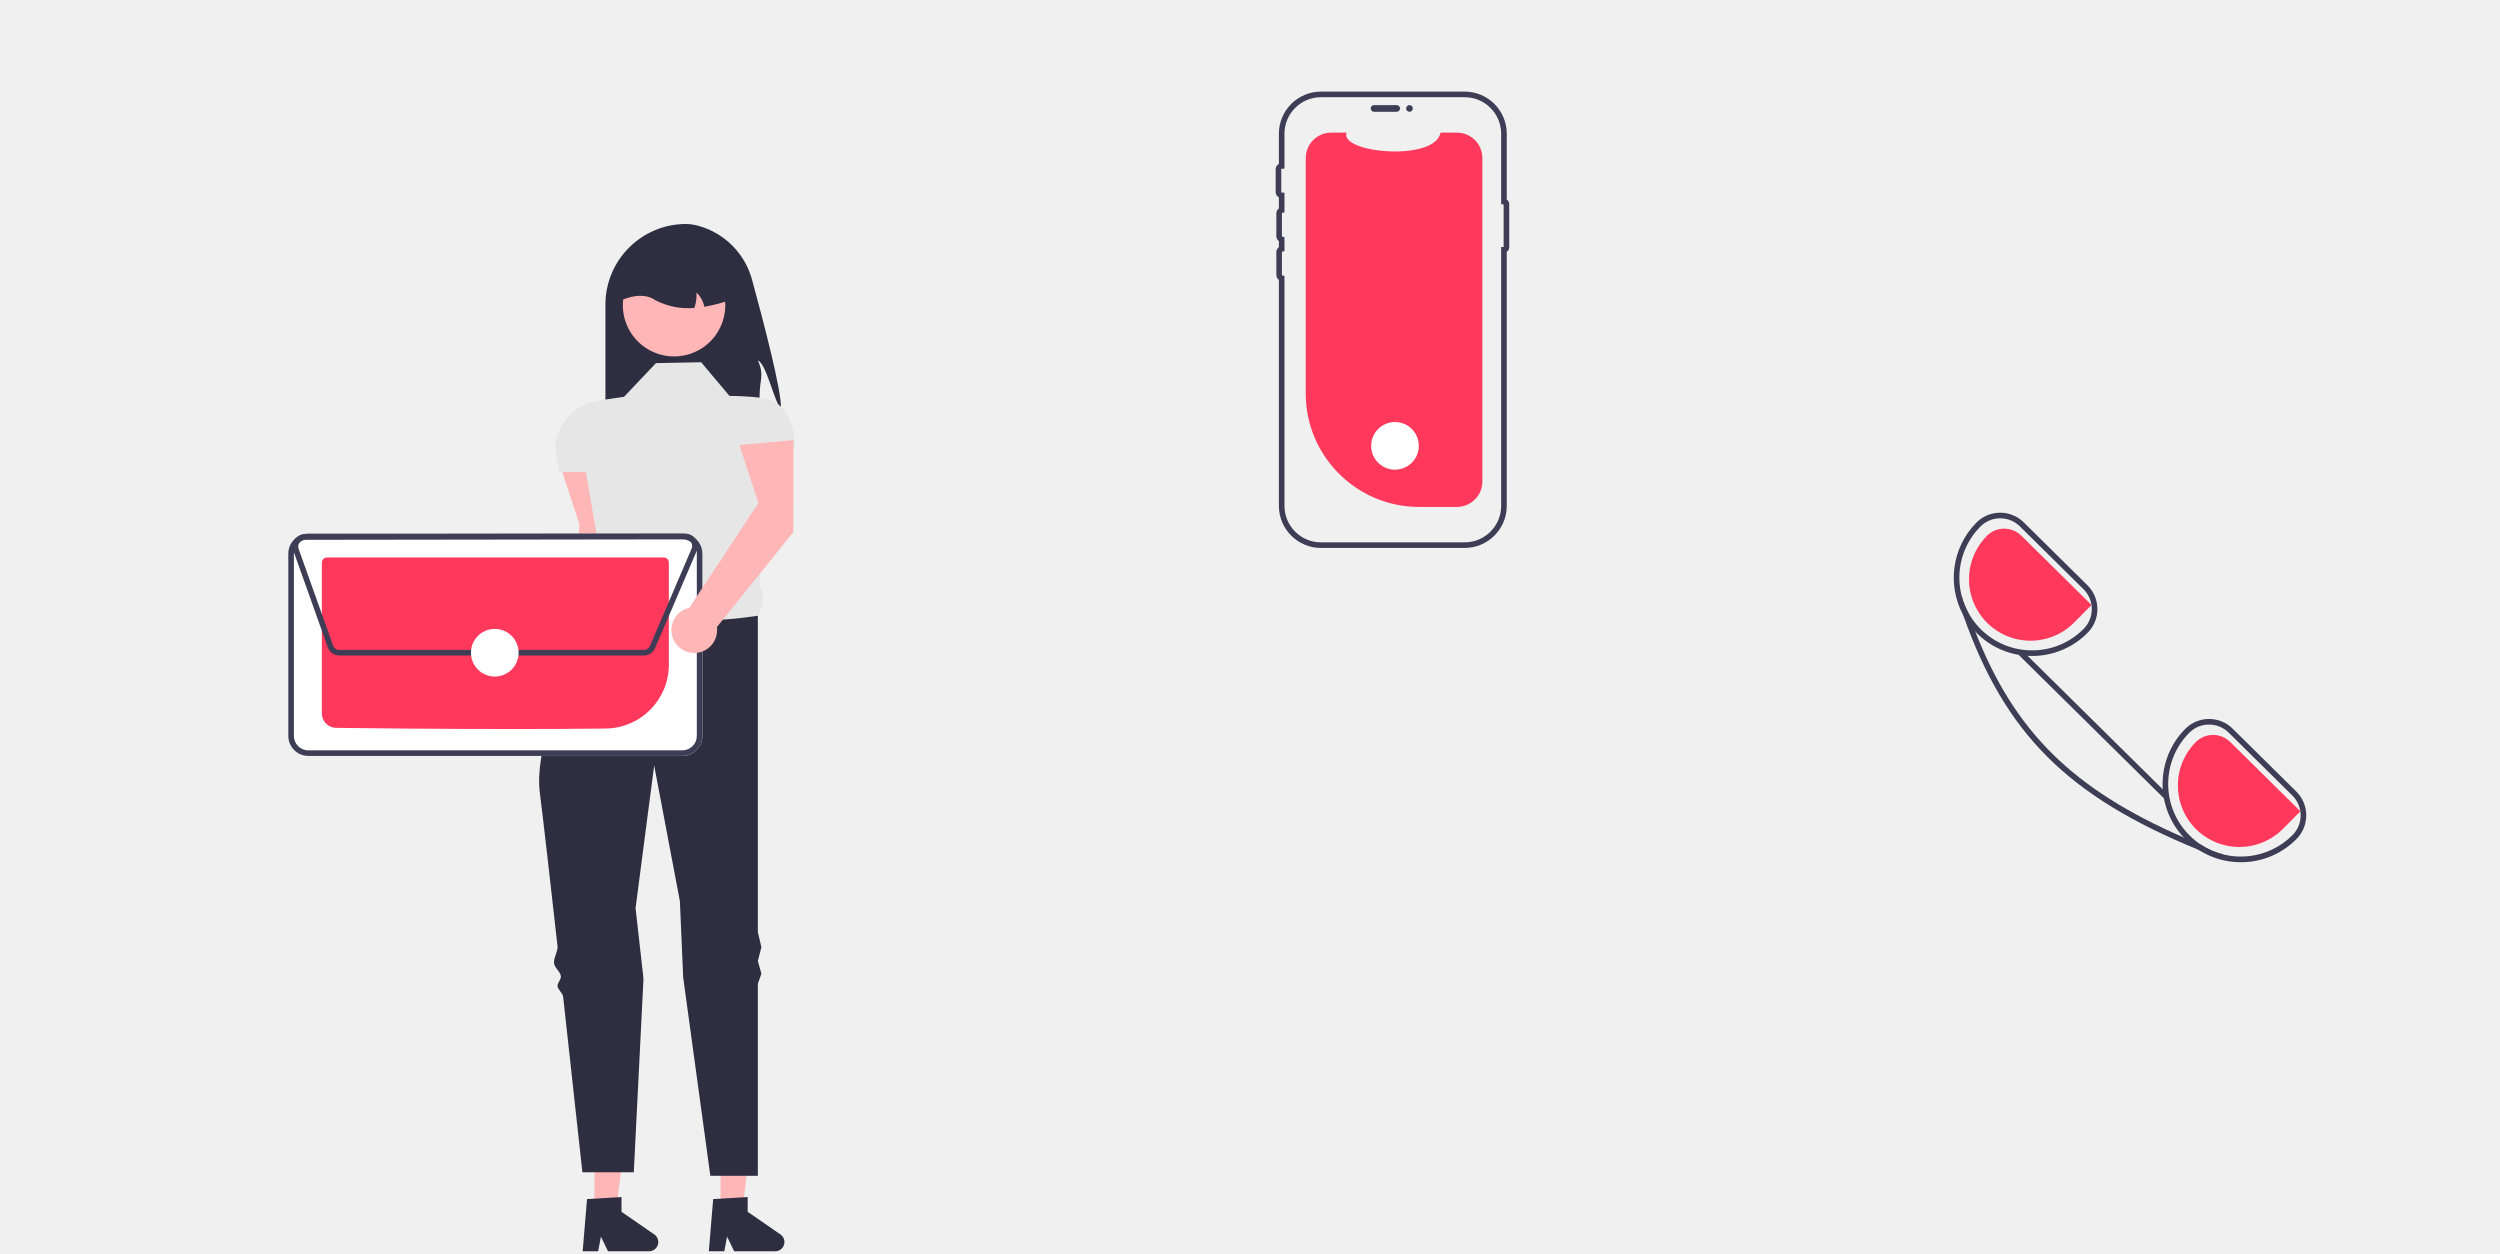
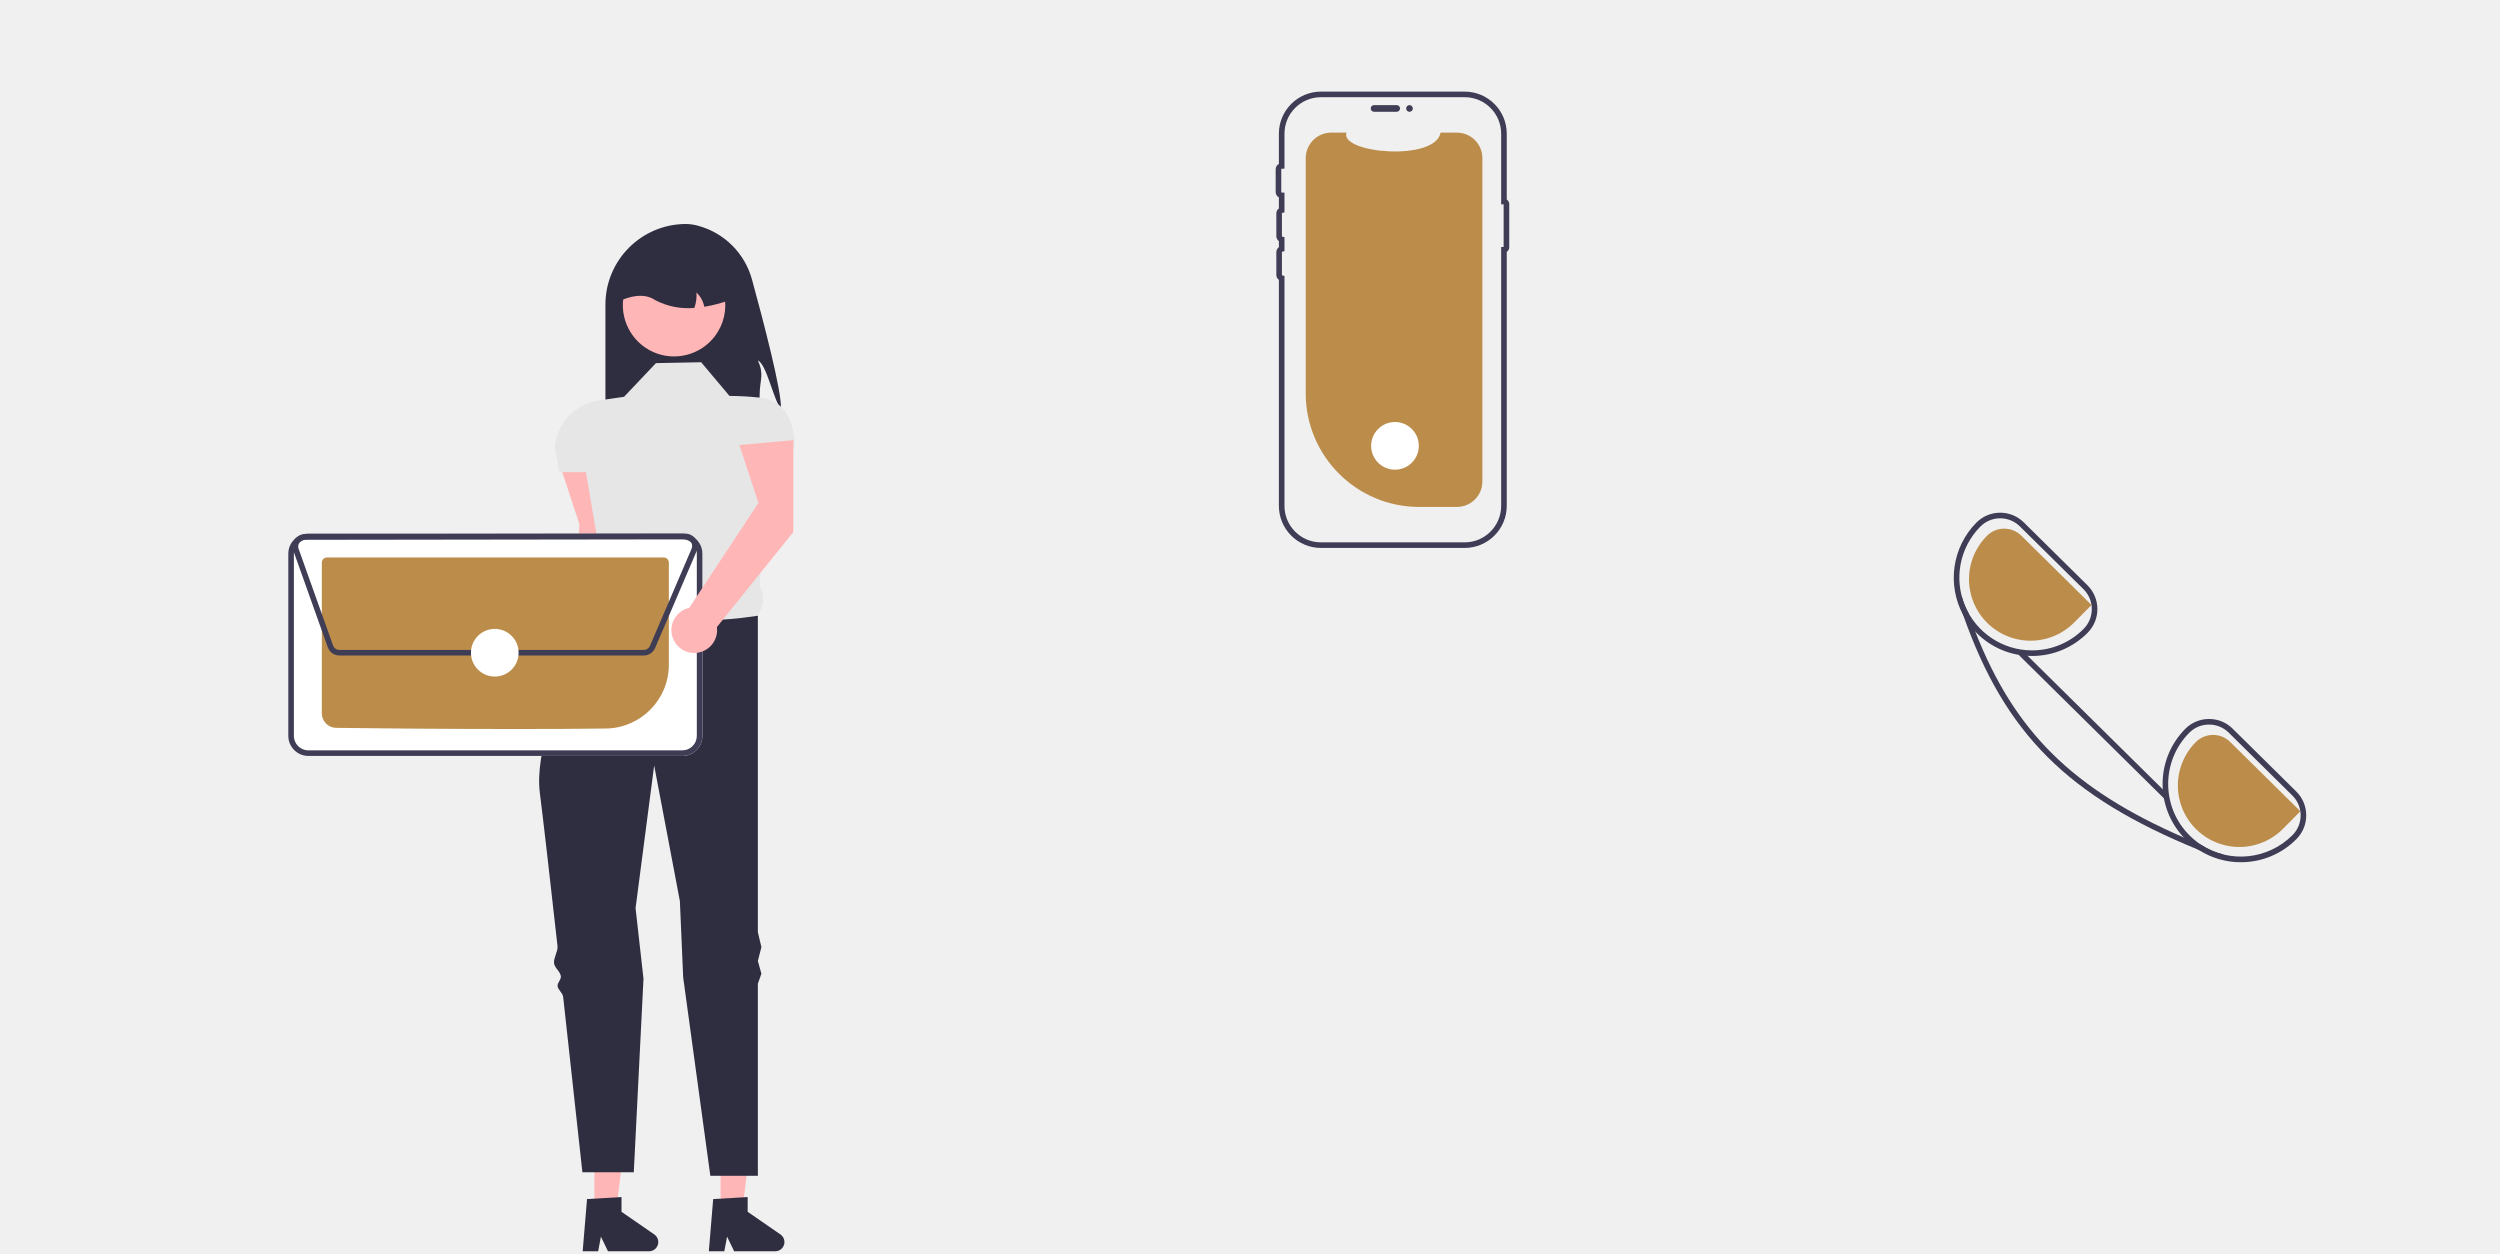
<svg xmlns="http://www.w3.org/2000/svg" data-name="Layer 1" width="894.249" height="448.282" viewBox="0 0 894.249 448.282">
  <path d="M447.37,674.141q-40.475,0-80.829-1.449c-38.44-1.381-78.19-2.808-115.136-23.299-25.845-14.333-48.735-37.329-66.194-66.504a223.77,223.77,0,0,1-25.369-63.604,261.476,261.476,0,0,1,.953-123.779,219.834,219.834,0,0,1,14.741-40.4c26.943-55.793,76.085-93.246,134.826-102.754a6.807,6.807,0,0,1,1.463-.031c.264.014.528.029.796.018l.346-.11a16.882,16.882,0,0,1,2.721-.698c90.594-13.487,186.365,13.802,276.952,78.914,70.042,50.351,162.868,77.464,283.781,82.889l1.717.09c33.66,1.934,66.218,15.811,94.16,40.133,27.579,24.006,48.287,56.034,59.884,92.624,1.426,4.461,2.733,9.104,3.884,13.801a26.039,26.039,0,0,1-6.941,24.69v.009l-.301.31c-.725.721-1.488,1.412-2.267,2.056l-.917.756c-7.727,6.365-13.83,11.394-21.135,15.299a64.983,64.983,0,0,1-15.419,5.821c-29.465,7.184-59.388,13.844-88.936,19.797-57.385,11.57-116.281,21.115-175.054,28.368A2269.141,2269.141,0,0,1,447.37,674.141Zm-136.232-419.845a3.507,3.507,0,0,0-.539.037c-58.192,9.419-106.869,46.504-133.544,101.745a217.624,217.624,0,0,0-14.595,40,259.188,259.188,0,0,0-.941,122.681,221.622,221.622,0,0,0,25.123,62.996c17.288,28.889,39.944,51.654,65.518,65.836,36.614,20.308,76.176,21.729,114.436,23.102a2266.314,2266.314,0,0,0,358.315-15.595c58.735-7.249,117.593-16.787,174.94-28.351,29.528-5.948,59.43-12.604,88.875-19.783a63.358,63.358,0,0,0,15.047-5.679c7.157-3.826,13.202-8.807,20.855-15.111l.917-.755c.67-.554,1.329-1.146,1.958-1.761l.181-.189c6.289-6.339,8.735-14.702,6.71-22.944v-.001c-1.139-4.646-2.432-9.24-3.844-13.655-23.69-74.746-84.974-127.569-152.496-131.447l-1.707-.09c-55.232-2.479-103.564-9.344-147.752-20.99-52.75-13.902-98.801-34.83-136.876-62.201-90.242-64.862-185.613-92.049-275.811-78.626a15.473,15.473,0,0,0-2.479.643l-.623.174a9.374,9.374,0,0,1-1.062-.013C311.537,254.307,311.335,254.296,311.138,254.296Z" transform="translate(-152.8755 -225.8589)" fill="#f0f0f0" />
  <path d="M432.202,371.915c-2.498-2.397-5.053-15.762-8.242-17.118,2.384,5.269.653,6.663.64,12.446a39.123,39.123,0,0,1-1.141,9.745H369.435V334.825a28.847,28.847,0,0,1,28.848-28.848,17.214,17.214,0,0,1,4.276.626A27.428,27.428,0,0,1,421.909,326.007C426.028,341.061,432.578,366.119,432.202,371.915Z" transform="translate(-152.8755 -225.8589)" fill="#2f2e41" />
  <path d="M372.605,423.782l.027-32.863L353.314,392.645l6.818,20.726-3.191,52.096a8.173,8.173,0,1,0,9.89,6.889Z" transform="translate(-152.8755 -225.8589)" fill="#ffb6b6" />
  <polygon points="257.746 432.76 265.55 432.759 269.263 402.657 257.744 402.657 257.746 432.76" fill="#ffb6b6" />
  <path d="M407.978,654.769l12.337-.736v5.286l11.729,8.101a3.302,3.302,0,0,1-1.876,6.019H415.481L412.949,668.209l-.988,5.228h-5.538Z" transform="translate(-152.8755 -225.8589)" fill="#2f2e41" />
  <polygon points="212.62 432.76 220.425 432.759 224.137 402.657 212.619 402.657 212.62 432.76" fill="#ffb6b6" />
  <path d="M362.853,654.769l12.337-.736v5.286l11.729,8.101a3.302,3.302,0,0,1-1.876,6.019H370.355l-2.532-5.228-.988,5.228H361.297Z" transform="translate(-152.8755 -225.8589)" fill="#2f2e41" />
  <path d="M403.672,355.43l-16.167.317-11.412,12.046-9.149,1.342a18.266,18.266,0,0,0-15.577,16.897v0l1.585,8.706h9.51l5.502,32.303c-2.139,5.451-2.285,9.754,2.107,11.444l13.631,25.678L423.96,446.094c2.042-3.51,2.696-7.036.609-10.464l2.878-49.45h9.677v0c0-9.249-3.128-17.046-12.32-18.075a108.654,108.654,0,0,0-10.989-.629Z" transform="translate(-152.8755 -225.8589)" fill="#e6e6e6" />
  <path d="M423.96,446.094s-39.309,6.974-53.891-7.608c0,0-1.48,2.513-3.711,6.682-.642,1.199-1.881,2.011-2.629,3.463-.68,1.32-2.429,2.942-3.17,4.439-.596,1.204.36,2.777-.26,4.078-7.468,15.664-16.193,37.759-14.322,52.348,1.206,9.409,3.698,31.302,6.322,54.816.205,1.837-1.455,4.197-1.249,6.049.194,1.746,2.255,2.984,2.45,4.734.129,1.162-1.31,2.348-1.181,3.508.141,1.273,1.85,2.522,1.991,3.79,3.594,32.468,6.886,62.781,6.886,62.781h18.386l3.469-69.232-2.835-25.236,6.657-51.038,9.193,48.502,1.183,27.297,9.715,70.975H423.96v-68.708l1.268-3.569-1.268-4.578,1.268-4.932-1.268-5.372Z" transform="translate(-152.8755 -225.8589)" fill="#2f2e41" />
  <path d="M408.634,346.055a18.326,18.326,0,1,1,3.175-15.314c.053.22.097.438.14.665A18.301,18.301,0,0,1,408.634,346.055Z" transform="translate(-152.8755 -225.8589)" fill="#ffb6b6" />
  <path d="M404.813,335.598a9.633,9.633,0,0,0-2.815-5.104,13.142,13.142,0,0,1-.761,5.51,25.395,25.395,0,0,1-13.955-2.764c-3.233-2.194-7.348-2.004-12.141,0a17.75,17.75,0,0,1,17.752-17.752h3.17a17.756,17.756,0,0,1,17.752,17.752A52.852,52.852,0,0,1,404.813,335.598Z" transform="translate(-152.8755 -225.8589)" fill="#2f2e41" />
  <circle cx="113.249" cy="285" r="51" fill="#f0f0f0" />
  <circle cx="438.249" cy="51" r="51" fill="#f0f0f0" />
  <circle cx="843.249" cy="293" r="51" fill="#f0f0f0" />
-   <path d="M683.125,282.421V398.067A9.119,9.119,0,0,1,674.101,407.186a.802.802,0,0,1-.1.004H660.541a40.606,40.606,0,0,1-40.606-40.606v-84.163a9.123,9.123,0,0,1,9.123-9.123l5.454,0c-2.527,7.371,31.765,10.474,33.648,0l5.841,0A9.123,9.123,0,0,1,683.125,282.421Z" transform="translate(-152.8755 -225.8589)" fill="#ff385c" />
+   <path d="M683.125,282.421V398.067A9.119,9.119,0,0,1,674.101,407.186a.802.802,0,0,1-.1.004H660.541a40.606,40.606,0,0,1-40.606-40.606v-84.163a9.123,9.123,0,0,1,9.123-9.123l5.454,0c-2.527,7.371,31.765,10.474,33.648,0l5.841,0A9.123,9.123,0,0,1,683.125,282.421Z" transform="translate(-152.8755 -225.8589)" fill="rgb(188, 141, 74)" />
  <path d="M643.182,264.65a1.197,1.197,0,0,1,1.196-1.196h8.13a1.196,1.196,0,0,1,0,2.391h-8.13A1.197,1.197,0,0,1,643.182,264.65Z" transform="translate(-152.8755 -225.8589)" fill="#3f3d56" />
  <path d="M676.794,421.859h-51.416a15.063,15.063,0,0,1-15.046-15.046V325.972a2.187,2.187,0,0,1-.911-1.779v-8.13a2.186,2.186,0,0,1,.911-1.778v-2.182a2.186,2.186,0,0,1-.911-1.778v-8.131a2.186,2.186,0,0,1,.911-1.778v-3.944a2.184,2.184,0,0,1-1.15-1.93v-8.13a2.184,2.184,0,0,1,1.15-1.93V273.674A15.063,15.063,0,0,1,625.378,258.628h51.416a15.063,15.063,0,0,1,15.046,15.046V297.23a1.886,1.886,0,0,1,.886,1.598v15.503a1.887,1.887,0,0,1-.886,1.599V406.813A15.063,15.063,0,0,1,676.794,421.859ZM625.378,260.628a13.061,13.061,0,0,0-13.046,13.046v12.508l-.962.037a.195.195,0,0,0-.188.192V294.541a.196.196,0,0,0,.188.192l.962.037v7.049l-.761.188a.197.197,0,0,0-.15.187v8.131a.197.197,0,0,0,.15.187l.761.188v4.991l-.761.188a.197.197,0,0,0-.15.187v8.13a.197.197,0,0,0,.15.187l.761.188V406.813a13.061,13.061,0,0,0,13.046,13.046h51.416a13.061,13.061,0,0,0,13.046-13.046V314.217h.886V298.942h-.886V273.674a13.061,13.061,0,0,0-13.046-13.046Z" transform="translate(-152.8755 -225.8589)" fill="#3f3d56" />
  <circle cx="504.176" cy="38.791" r="1.196" fill="#3f3d56" />
  <path d="M396.956,496.262H263.168a7.188,7.188,0,0,1-7.17-7.169v-65.189a7.188,7.188,0,0,1,7.169-7.17H396.955a7.188,7.188,0,0,1,7.17,7.169v65.189A7.188,7.188,0,0,1,396.956,496.262Z" transform="translate(-152.8755 -225.8589)" fill="#fff" />
  <path d="M396.956,496.262H263.168a7.188,7.188,0,0,1-7.17-7.169v-65.189a7.188,7.188,0,0,1,7.169-7.17H396.955a7.188,7.188,0,0,1,7.17,7.169v65.189A7.188,7.188,0,0,1,396.956,496.262ZM263.168,418.734a5.185,5.185,0,0,0-5.17,5.171v65.187a5.185,5.185,0,0,0,5.171,5.17H396.954a5.185,5.185,0,0,0,5.171-5.171v-65.187a5.185,5.185,0,0,0-5.171-5.17Z" transform="translate(-152.8755 -225.8589)" fill="#3f3d56" />
-   <path d="M337.232,486.628c-26.386,0-53.899-.252-64.164-.416a5.176,5.176,0,0,1-5.07-5.155V427.095a1.83,1.83,0,0,1,1.823-1.828H390.297a1.829,1.829,0,0,1,1.827,1.823v36.612a22.842,22.842,0,0,1-22.457,22.752C360.1,486.579,348.771,486.628,337.232,486.628Z" transform="translate(-152.8755 -225.8589)" fill="#ff385c" />
+   <path d="M337.232,486.628c-26.386,0-53.899-.252-64.164-.416a5.176,5.176,0,0,1-5.07-5.155V427.095a1.83,1.83,0,0,1,1.823-1.828H390.297a1.829,1.829,0,0,1,1.827,1.823v36.612a22.842,22.842,0,0,1-22.457,22.752C360.1,486.579,348.771,486.628,337.232,486.628Z" transform="translate(-152.8755 -225.8589)" fill="rgb(188, 141, 74)" />
  <path d="M383.146,460.339H274.287a4.438,4.438,0,0,1-4.164-2.936l-12.321-34.566a4.423,4.423,0,0,1,4.158-5.907l136.072-.189a4.423,4.423,0,0,1,4.359,5.198l.105.044-.391.912-.004.009-14.895,34.755A4.41,4.41,0,0,1,383.146,460.339Zm14.892-41.598-136.075.189a2.423,2.423,0,0,0-2.278,3.235l12.321,34.565a2.433,2.433,0,0,0,2.282,1.608H383.146a2.413,2.413,0,0,0,2.222-1.467l14.896-34.756.732.314-.732-.314a2.421,2.421,0,0,0-2.226-3.375Z" transform="translate(-152.8755 -225.8589)" fill="#3f3d56" />
  <circle cx="176.983" cy="233.48" r="8.524" fill="#fff" />
  <circle cx="498.983" cy="159.48" r="8.524" fill="#fff" />
  <path d="M974.255,508.979l-22.77-22.48a11.884,11.884,0,0,0-8.43-3.46h-.08a11.914,11.914,0,0,0-8.46,3.56,27.991,27.991,0,0,0-.49,38.84c.24.26.49.51.74.76a27.248,27.248,0,0,0,4.56,3.65,27.676,27.676,0,0,0,15.11,4.43h.17a27.826,27.826,0,0,0,19.75-8.32,12.023,12.023,0,0,0-.1-16.98Zm-1.32,15.57a26.092,26.092,0,0,1-32.76,3.48,26.786,26.786,0,0,1-4.01-3.25,26.002,26.002,0,0,1-.23-36.77,9.913,9.913,0,0,1,7.06-2.97h.06a9.911,9.911,0,0,1,7.02,2.88l22.77,22.49a10.007,10.007,0,0,1,.09,14.14Z" transform="translate(-152.8755 -225.8589)" fill="#3f3d56" />
  <path d="M899.545,435.199l-22.77-22.49a11.926,11.926,0,0,0-8.43-3.46h-.07a11.947,11.947,0,0,0-8.47,3.57,28.077,28.077,0,0,0-4.72,33l.01.01a27.562,27.562,0,0,0,4.33,5.93c.19.22.41.44.63.66a27.835,27.835,0,0,0,19.67,8.08h.18a27.854,27.854,0,0,0,19.75-8.33,11.999,11.999,0,0,0-.11-16.97Zm-1.32,15.57a25.855,25.855,0,0,1-18.33,7.73h-.17a26,26,0,0,1-18.49-44.27,10.008,10.008,0,0,1,14.14-.09l22.77,22.48A10.019,10.019,0,0,1,898.225,450.769Z" transform="translate(-152.8755 -225.8589)" fill="#3f3d56" />
-   <path d="M975.71,516.046l-25.103-24.794a8.727,8.727,0,0,0-12.327.076,22,22,0,1,0,31.305,30.919Z" transform="translate(-152.8755 -225.8589)" fill="#ff385c" />
-   <path d="M901.004,442.262l-25.103-24.794a8.727,8.727,0,0,0-12.327.076,22,22,0,1,0,31.305,30.919Z" transform="translate(-152.8755 -225.8589)" fill="#ff385c" />
+   <path d="M975.71,516.046l-25.103-24.794a8.727,8.727,0,0,0-12.327.076,22,22,0,1,0,31.305,30.919Z" transform="translate(-152.8755 -225.8589)" fill="rgb(188, 141, 74)" />
+   <path d="M901.004,442.262l-25.103-24.794a8.727,8.727,0,0,0-12.327.076,22,22,0,1,0,31.305,30.919Z" transform="translate(-152.8755 -225.8589)" fill="rgb(188, 141, 74)" />
  <path d="M948.125,531.489l-.6,1.58q-4.23-1.605-8.2-3.22c-46.88-19.13-69.26-41.52-84.23-84.02l-.01-.01q-1.065-3-2.07-6.14l1.58-.51a25.542,25.542,0,0,0,2.3,5.78q1.23,3.495,2.53,6.81c14.07,35.87,34.82,56.37,74.6,73.68q3,1.305,6.15,2.59A26.087,26.087,0,0,0,948.125,531.489Z" transform="translate(-152.8755 -225.8589)" fill="#3f3d56" />
  <rect x="900.623" y="448.539" width="2.001" height="73" transform="translate(-229.9252 559.8239) rotate(-45.35527)" fill="#3f3d56" />
  <path d="M436.64,416.173l.027-32.863-19.318,1.726,6.818,20.726-24.747,37.514a8.173,8.173,0,1,0,9.89,6.889Z" transform="translate(-152.8755 -225.8589)" fill="#ffb6b6" />
</svg>
